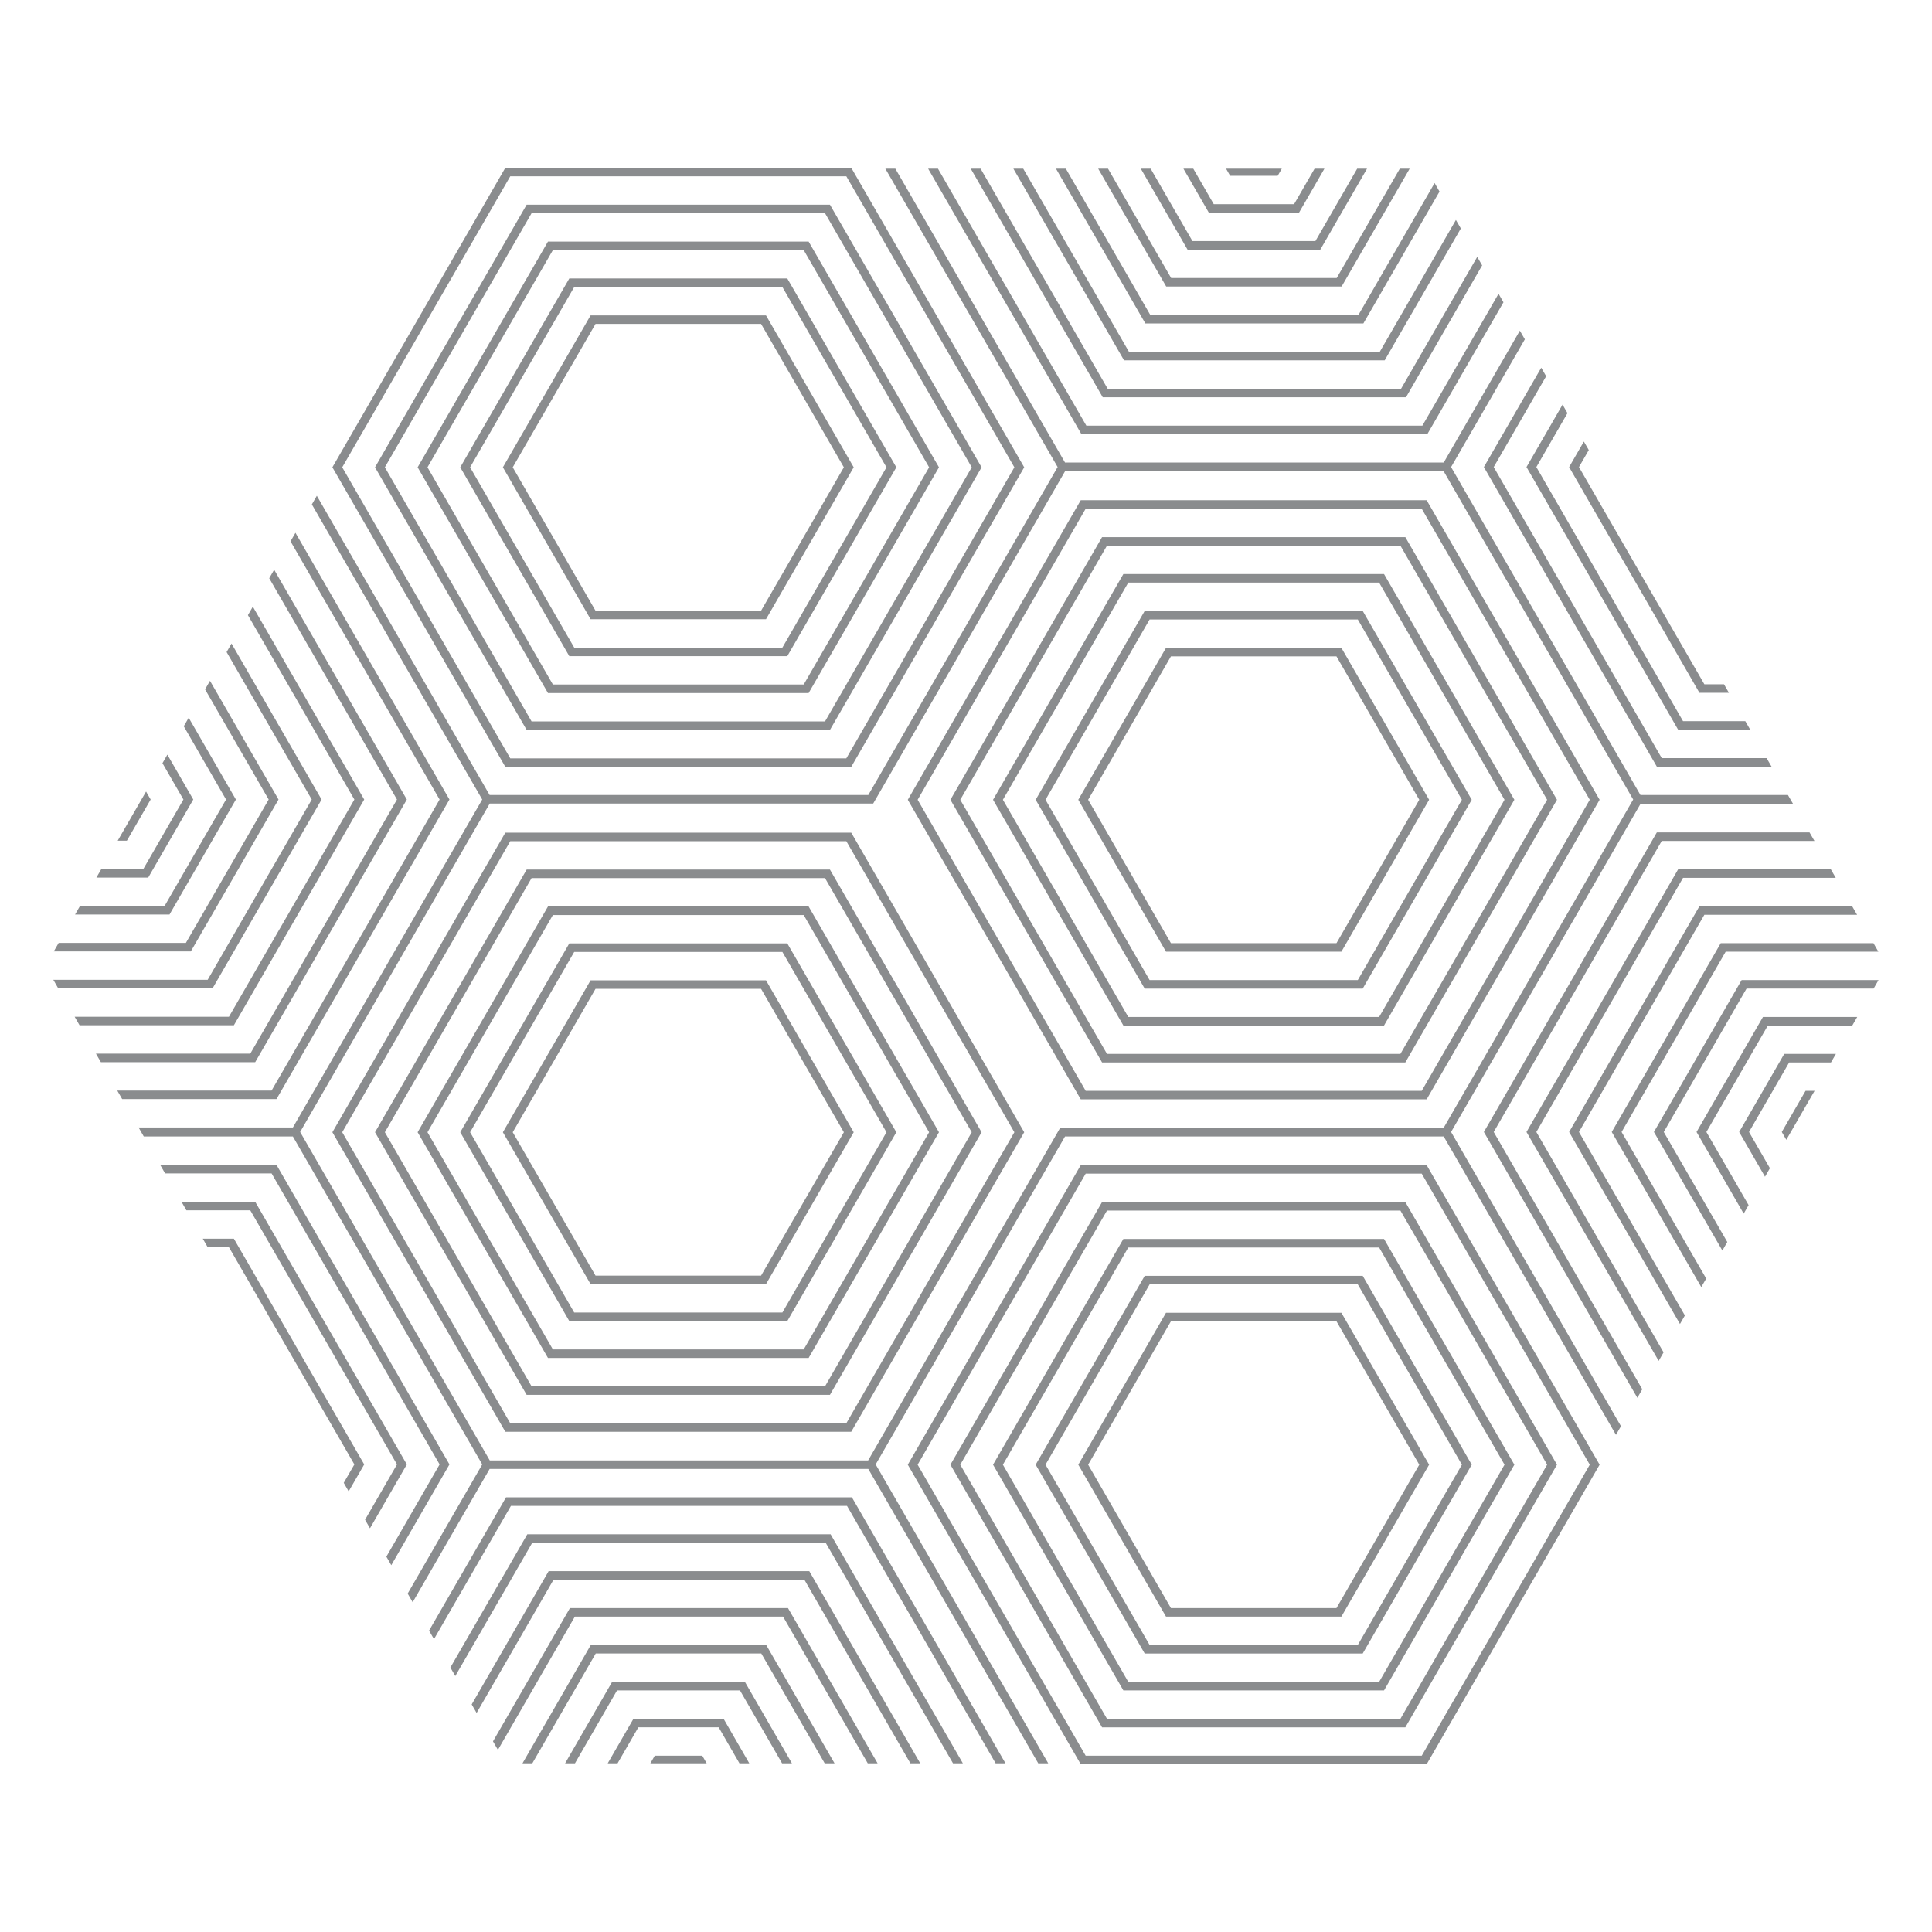
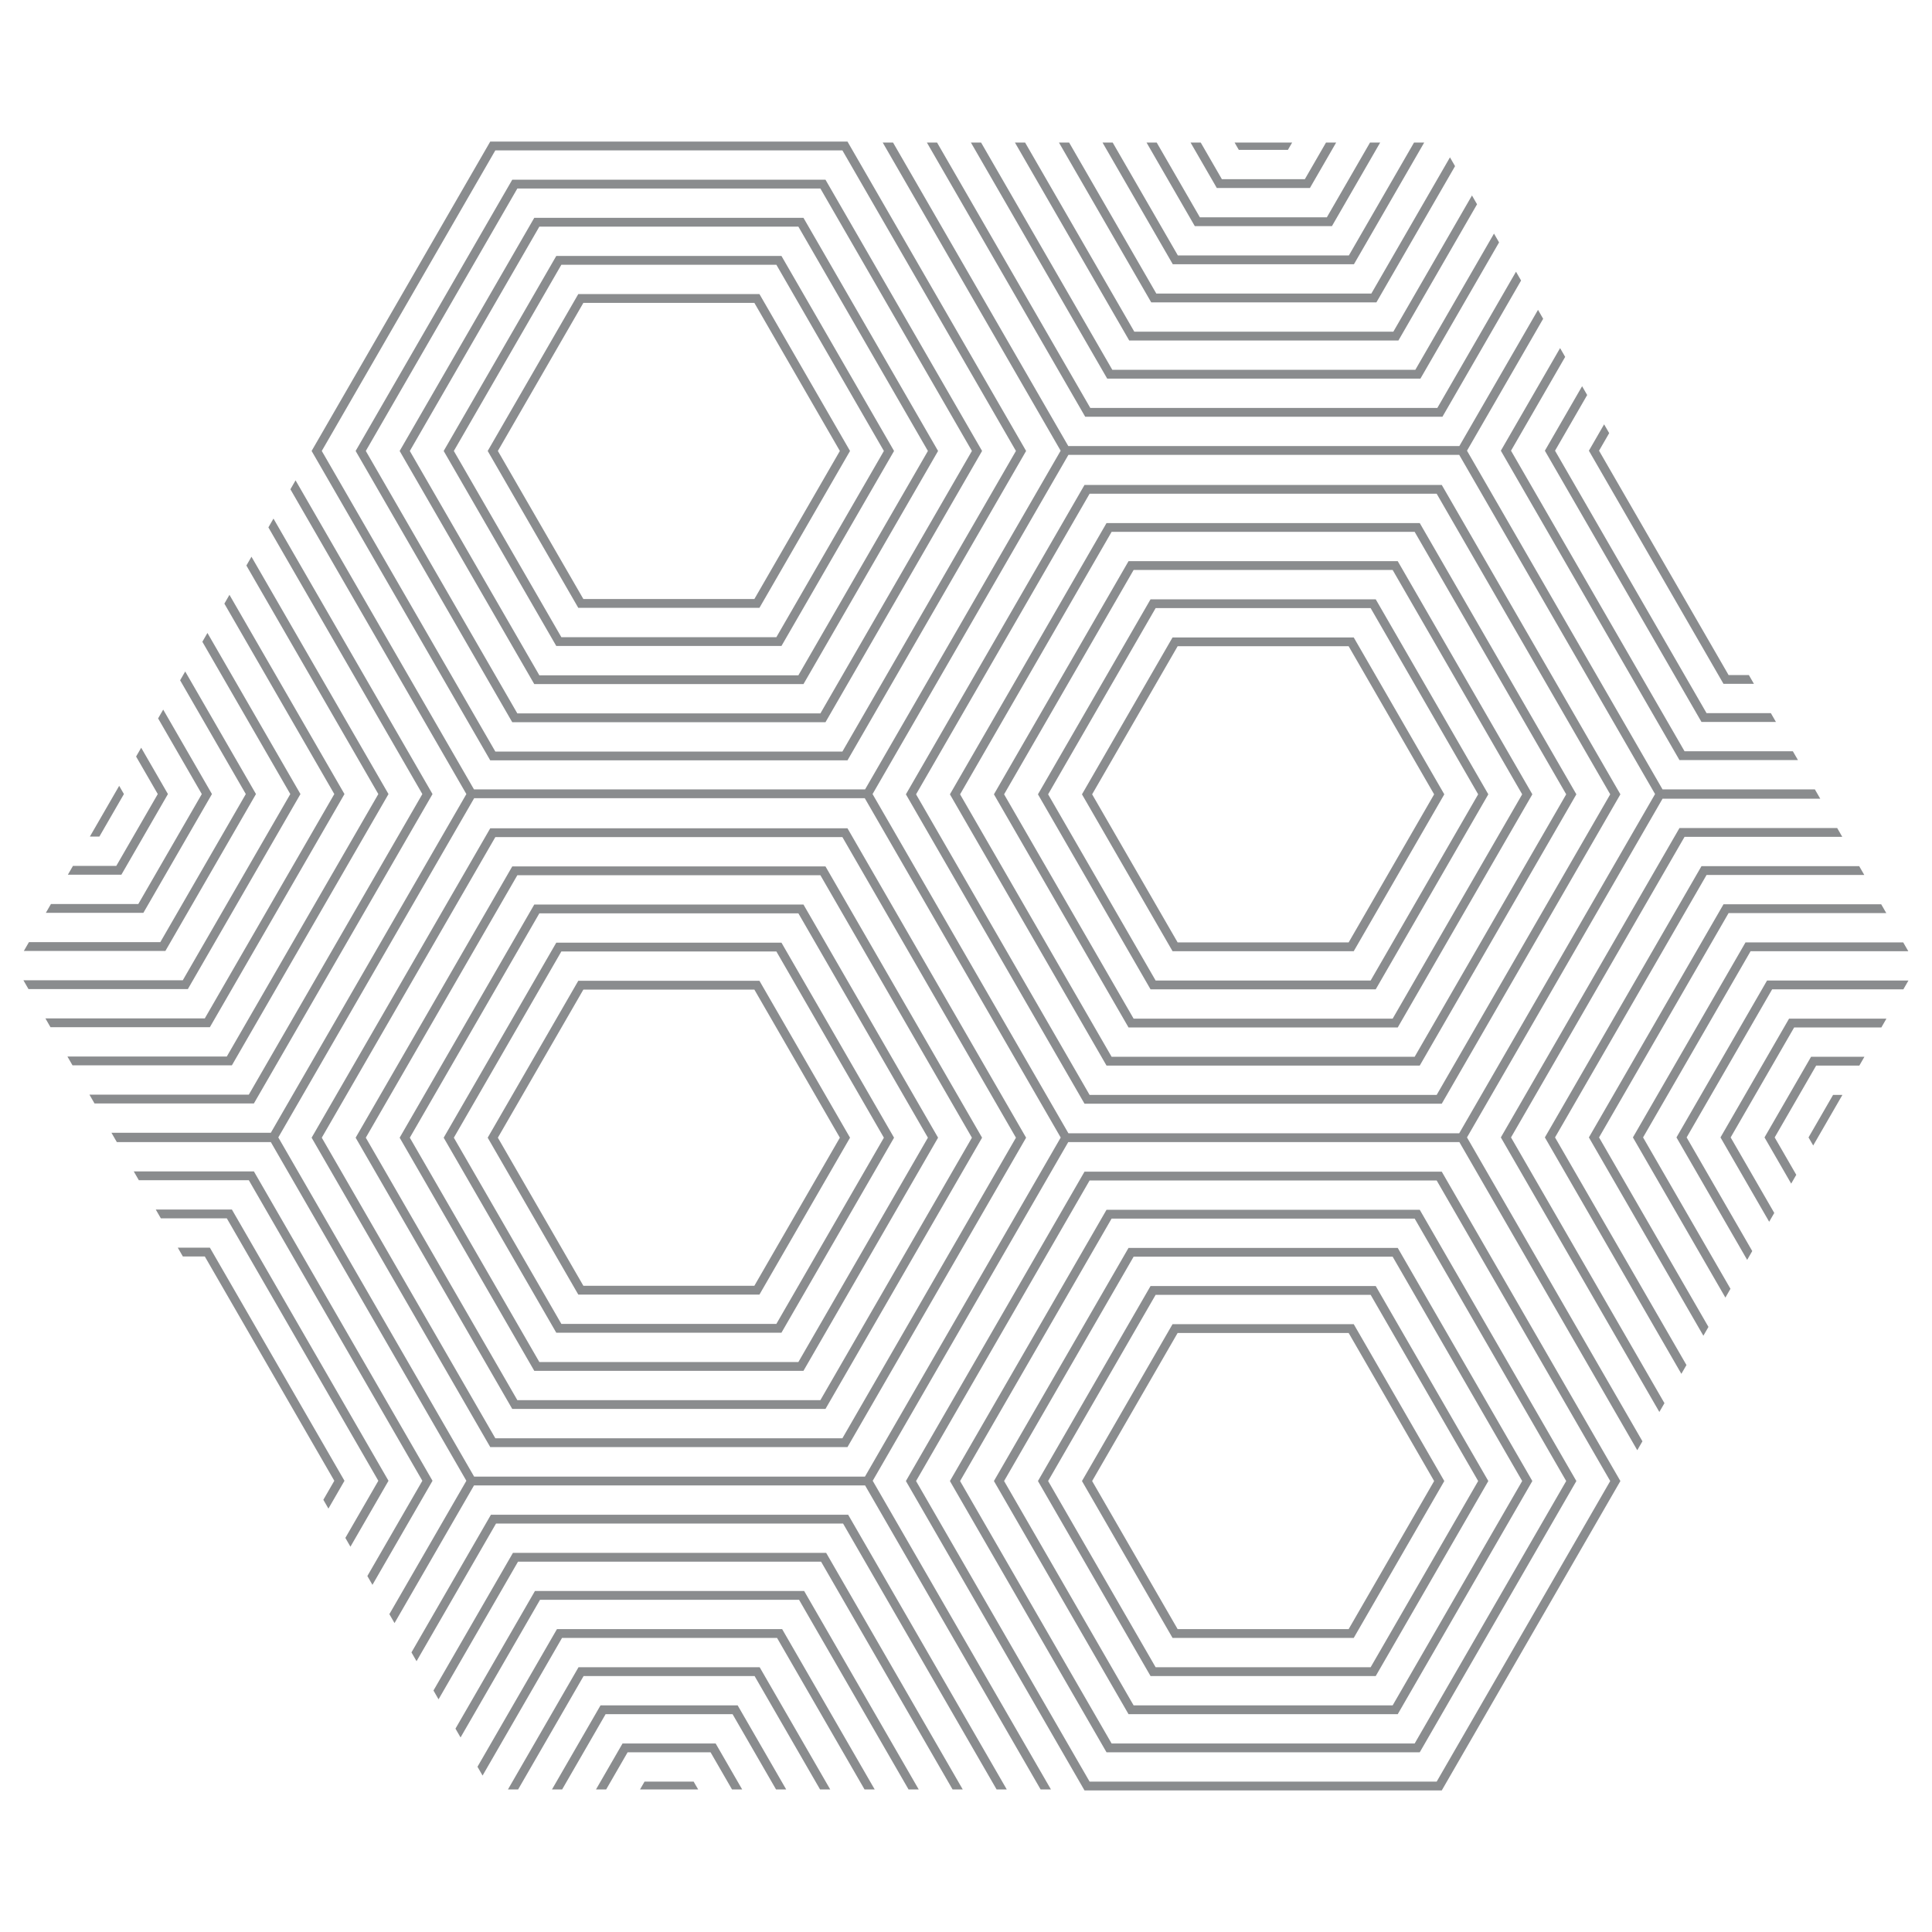
<svg xmlns="http://www.w3.org/2000/svg" width="140" height="140" viewBox="0 0 140 140" fill="none">
-   <path d="M24.443 33.863L36.797 12.465L61.506 12.465L73.861 33.863L61.506 55.262L36.797 55.262L24.443 33.863Z" stroke="#8A8C8E" stroke-width="0.618" />
-   <path d="M27.532 33.863L38.342 15.14L59.962 15.14L70.772 33.863L59.962 52.587L38.342 52.587L27.532 33.863Z" stroke="#8A8C8E" stroke-width="0.618" />
-   <path d="M30.62 33.863L39.886 17.814L58.418 17.814L67.684 33.863L58.418 49.912L39.886 49.912L30.62 33.863Z" stroke="#8A8C8E" stroke-width="0.618" />
-   <path d="M33.709 33.863L41.431 20.489L56.873 20.489L64.595 33.863L56.873 47.237L41.431 47.237L33.709 33.863Z" stroke="#8A8C8E" stroke-width="0.618" />
-   <path d="M36.797 33.863L42.975 23.164L55.329 23.164L61.506 33.863L55.329 44.563L42.975 44.563L36.797 33.863Z" stroke="#8A8C8E" stroke-width="0.618" />
-   <path d="M66.139 57.955L78.494 36.556L103.203 36.556L115.557 57.955L103.203 79.353L78.494 79.353L66.139 57.955Z" stroke="#8A8C8E" stroke-width="0.618" />
-   <path d="M69.228 57.955L80.038 39.231L101.658 39.231L112.468 57.955L101.658 76.678L80.038 76.678L69.228 57.955Z" stroke="#8A8C8E" stroke-width="0.618" />
-   <path d="M72.317 57.954L81.582 41.906L100.114 41.906L109.38 57.954L100.114 74.003L81.582 74.003L72.317 57.954Z" stroke="#8A8C8E" stroke-width="0.618" />
-   <path d="M75.405 57.954L83.127 44.58L98.57 44.58L106.291 57.954L98.57 71.329L83.127 71.329L75.405 57.954Z" stroke="#8A8C8E" stroke-width="0.618" />
-   <path d="M78.494 57.954L84.671 47.255L97.025 47.255L103.203 57.954L97.025 68.654L84.671 68.654L78.494 57.954Z" stroke="#8A8C8E" stroke-width="0.618" />
-   <path d="M24.443 82.046L36.797 60.647L61.506 60.647L73.861 82.046L61.506 103.444L36.797 103.444L24.443 82.046Z" stroke="#8A8C8E" stroke-width="0.618" />
-   <path d="M27.532 82.046L38.342 63.322L59.962 63.322L70.772 82.046L59.962 100.769L38.342 100.769L27.532 82.046Z" stroke="#8A8C8E" stroke-width="0.618" />
-   <path d="M30.62 82.046L39.886 65.997L58.418 65.997L67.684 82.046L58.418 98.094L39.886 98.094L30.62 82.046Z" stroke="#8A8C8E" stroke-width="0.618" />
-   <path d="M33.709 82.046L41.431 68.671L56.873 68.671L64.595 82.046L56.873 95.42L41.431 95.42L33.709 82.046Z" stroke="#8A8C8E" stroke-width="0.618" />
-   <path d="M36.797 82.046L42.975 71.346L55.329 71.346L61.506 82.046L55.329 92.745L42.975 92.745L36.797 82.046Z" stroke="#8A8C8E" stroke-width="0.618" />
-   <path d="M66.139 106.137L78.494 84.738L103.203 84.738L115.557 106.137L103.203 127.535L78.494 127.535L66.139 106.137Z" stroke="#8A8C8E" stroke-width="0.618" />
-   <path d="M69.228 106.137L80.038 87.413L101.658 87.413L112.468 106.137L101.658 124.861L80.038 124.861L69.228 106.137Z" stroke="#8A8C8E" stroke-width="0.618" />
-   <path d="M72.317 106.137L81.582 90.088L100.114 90.088L109.38 106.137L100.114 122.186L81.582 122.186L72.317 106.137Z" stroke="#8A8C8E" stroke-width="0.618" />
-   <path d="M75.405 106.137L83.127 92.763L98.57 92.763L106.291 106.137L98.57 119.511L83.127 119.511L75.405 106.137Z" stroke="#8A8C8E" stroke-width="0.618" />
-   <path d="M78.494 106.137L84.671 95.438L97.025 95.438L103.203 106.137L97.025 116.836L84.671 116.836L78.494 106.137Z" stroke="#8A8C8E" stroke-width="0.618" />
-   <path fill-rule="evenodd" clip-rule="evenodd" d="M63.365 58.073L77.185 34.137H104.606L118.347 57.937L104.606 81.737H76.997H76.818L76.729 81.891L62.909 105.828H35.49L21.749 82.028L35.49 58.227H63.098H63.276L63.365 58.073ZM77.176 33.519H104.616L110.134 23.962L110.496 24.589L105.151 33.846L118.872 57.61H129.561L129.938 58.263H118.872L105.151 82.028L117.461 103.348L117.099 103.975L104.616 82.354H77.175L63.455 106.119L75.958 127.776H75.235L62.92 106.446H35.48L29.904 116.103L29.542 115.476L34.944 106.119L21.224 82.355H10.419L10.042 81.701H21.224L34.944 57.937L22.598 36.551L22.959 35.925L35.479 57.61H62.92L76.64 33.845L64.157 12.224L64.881 12.224L77.176 33.519ZM67.257 12.224L78.363 31.462H103.429L108.946 21.905L108.59 21.287L103.072 30.844H78.72L67.97 12.224L67.257 12.224ZM107.402 19.23L101.885 28.787H79.908L70.345 12.224L71.058 12.224L80.264 28.169H101.528L107.045 18.613L107.402 19.23ZM73.434 12.224L81.452 26.112H100.34L105.858 16.555L105.501 15.938L99.984 25.494H81.809L74.147 12.224L73.434 12.224ZM104.313 13.881L98.796 23.437H82.996L76.522 12.224L77.236 12.224L83.353 22.82H98.439L103.957 13.263L104.313 13.881ZM79.579 12.224L84.419 20.608L84.508 20.762H84.687H97.041H97.219L97.309 20.608L102.149 12.224L101.436 12.224L96.863 20.145H84.865L80.292 12.224L79.579 12.224ZM99.06 12.224L95.764 17.933L95.675 18.087H95.497H86.231H86.053L85.964 17.933L82.668 12.224L83.381 12.224L86.409 17.47H95.319L98.347 12.224L99.06 12.224ZM85.756 12.224L87.508 15.258L87.597 15.413H87.775H93.953H94.131L94.22 15.258L95.972 12.224L95.259 12.224L93.774 14.795H87.954L86.469 12.224L85.756 12.224ZM92.883 12.224L88.845 12.224L89.052 12.583L89.142 12.738H89.32H92.409H92.587L92.676 12.583L92.883 12.224ZM21.41 38.608L32.569 57.937L20.036 79.644H8.854L8.497 79.026H19.68L31.856 57.937L21.053 39.226L21.41 38.608ZM7.31 76.969H18.492L29.481 57.937L19.866 41.283L19.509 41.901L28.767 57.937L18.136 76.352H6.953L7.31 76.969ZM18.321 43.958L26.392 57.937L16.948 74.294H5.765L5.409 73.677H16.591L25.679 57.937L17.965 44.576L18.321 43.958ZM16.777 46.633L16.421 47.251L22.59 57.937L15.047 71.002H3.865L4.221 71.62H15.403L23.303 57.937L16.777 46.633ZM3.895 68.945H13.649H13.827L13.916 68.79L20.093 58.091L20.183 57.937L20.093 57.782L15.217 49.336L14.86 49.953L19.469 57.937L13.47 68.327H4.252L3.895 68.945ZM5.44 66.27H12.104H12.283L12.372 66.115L17.005 58.091L17.094 57.936L17.005 57.782L13.673 52.01L13.316 52.628L16.381 57.936L11.926 65.652H5.796L5.44 66.27ZM6.984 63.595H10.56H10.739L10.828 63.441L13.916 58.091L14.005 57.936L13.916 57.782L12.128 54.685L11.772 55.303L13.292 57.936L10.382 62.977H7.341L6.984 63.595ZM8.529 60.92H9.016H9.194L9.284 60.766L10.828 58.091L10.917 57.936L10.828 57.782L10.584 57.359L8.529 60.92ZM28.354 113.419L32.569 106.119L20.036 84.412H11.607L11.963 85.029H19.68L31.856 106.119L27.998 112.802L28.354 113.419ZM26.81 110.745L29.481 106.119L18.492 87.086H13.151L13.508 87.704H18.136L28.767 106.119L26.453 110.127L26.81 110.745ZM25.266 108.07L26.392 106.119L16.948 89.761H14.695L15.052 90.379H16.591L25.679 106.119L24.909 107.452L25.266 108.07ZM72.86 127.776L61.733 108.503H36.667L31.091 118.16L31.448 118.778L37.024 109.12H61.376L72.147 127.776H72.86ZM69.772 127.776L60.188 111.178H38.211L32.636 120.835L32.992 121.453L38.568 111.795H59.832L69.058 127.776H69.772ZM66.683 127.776L58.644 113.852H39.756L34.18 123.51L34.537 124.128L40.112 114.47H58.287L65.97 127.776H66.683ZM63.594 127.776L57.1 116.527H41.3L35.724 126.185L36.081 126.802L41.657 117.145H56.743L62.881 127.776H63.594ZM60.474 127.776L55.612 119.356L55.523 119.202H55.345H42.991H42.812L42.723 119.356L37.862 127.776H38.575L43.169 119.819H55.167L59.76 127.776H60.474ZM57.385 127.776L54.068 122.031L53.979 121.877H53.801H44.535H44.356L44.267 122.031L40.95 127.776H41.664L44.713 122.494H53.622L56.672 127.776H57.385ZM54.296 127.776L52.524 124.706L52.435 124.551H52.256H46.079H45.901L45.812 124.706L44.039 127.776H44.752L46.257 125.169H52.078L53.583 127.776H54.296ZM51.208 127.776L50.98 127.381L50.89 127.226H50.712H47.623H47.445L47.356 127.381L47.128 127.776H51.208ZM131.125 60.32H120.06L107.527 82.028L118.648 101.291L119.005 100.673L108.24 82.028L120.416 60.938H131.482L131.125 60.32ZM132.67 62.995H121.604L110.615 82.028L120.193 98.616L120.549 97.998L111.329 82.028L121.96 63.613H133.026L132.67 62.995ZM134.214 65.67L123.148 65.67L113.704 82.028L121.737 95.941L122.094 95.323L114.417 82.028L123.505 66.288L134.571 66.288L134.214 65.67ZM135.758 68.345H124.692L116.793 82.028L123.281 93.266L123.638 92.649L117.506 82.028L125.049 68.963H136.115L135.758 68.345ZM136.125 71.019H126.383H126.205L126.115 71.174L119.938 81.873L119.849 82.028L119.938 82.182L124.809 90.619L125.166 90.001L120.562 82.028L126.561 71.637H135.769L136.125 71.019ZM134.581 73.694H127.927H127.749L127.66 73.849L123.027 81.873L122.938 82.028L123.027 82.182L126.354 87.944L126.71 87.327L123.651 82.028L128.106 74.312H134.224L134.581 73.694ZM133.037 76.369H129.472H129.293L129.204 76.523L126.116 81.873L126.026 82.028L126.116 82.182L127.898 85.27L128.255 84.652L126.74 82.028L129.65 76.987H132.68L133.037 76.369ZM131.493 79.044H131.016H130.838L130.749 79.198L129.204 81.873L129.115 82.027L129.204 82.182L129.443 82.594L131.493 79.044ZM111.683 26.646L107.527 33.846L120.06 55.553H128.373L128.016 54.935H120.416L108.24 33.846L112.04 27.264L111.683 26.646ZM113.228 29.321L110.615 33.846L121.604 52.878H126.829L126.472 52.26H121.96L111.329 33.846L113.584 29.939L113.228 29.321ZM114.772 31.996L113.704 33.846L123.148 50.203H125.284L124.928 49.586H123.505L114.417 33.846L115.129 32.613L114.772 31.996Z" fill="#8A8C8E" />
+   <path d="M22.949 32.678L35.709 10.578L61.228 10.578L73.987 32.678L61.228 54.779L35.709 54.779L22.949 32.678Z" stroke="#8A8C8E" stroke-width="0.638" />
+   <path d="M26.139 32.678L37.304 13.341L59.633 13.341L70.797 32.678L59.633 52.016L37.304 52.016L26.139 32.678Z" stroke="#8A8C8E" stroke-width="0.638" />
+   <path d="M29.329 32.679L38.899 16.104L58.038 16.104L67.608 32.679L58.038 49.254L38.899 49.254L29.329 32.679Z" stroke="#8A8C8E" stroke-width="0.638" />
+   <path d="M32.519 32.679L40.494 18.866L56.443 18.866L64.418 32.679L56.443 46.491L40.494 46.491L32.519 32.679Z" stroke="#8A8C8E" stroke-width="0.638" />
+   <path d="M35.709 32.678L42.089 21.628L54.848 21.628L61.228 32.678L54.848 43.728L42.089 43.728L35.709 32.678Z" stroke="#8A8C8E" stroke-width="0.638" />
+   <path d="M66.013 57.56L78.772 35.459L104.291 35.459L117.051 57.56L104.291 79.66L78.772 79.66L66.013 57.56Z" stroke="#8A8C8E" stroke-width="0.638" />
+   <path d="M69.203 57.56L80.367 38.222L102.696 38.222L113.861 57.56L102.696 76.897L80.367 76.897L69.203 57.56Z" stroke="#8A8C8E" stroke-width="0.638" />
+   <path d="M72.392 57.559L81.962 40.984L101.101 40.984L110.671 57.559L101.101 74.135L81.962 74.135L72.392 57.559Z" stroke="#8A8C8E" stroke-width="0.638" />
+   <path d="M75.582 57.559L83.557 43.747L99.506 43.747L107.481 57.559L99.506 71.372L83.557 71.372L75.582 57.559Z" stroke="#8A8C8E" stroke-width="0.638" />
+   <path d="M78.772 57.56L85.152 46.51L97.912 46.51L104.291 57.56L97.912 68.61L85.152 68.61L78.772 57.56Z" stroke="#8A8C8E" stroke-width="0.638" />
+   <path d="M22.949 82.441L35.709 60.341L61.228 60.341L73.987 82.441L61.228 104.541L35.709 104.541L22.949 82.441Z" stroke="#8A8C8E" stroke-width="0.638" />
+   <path d="M26.139 82.441L37.304 63.103L59.633 63.103L70.797 82.441L59.633 101.778L37.304 101.778L26.139 82.441Z" stroke="#8A8C8E" stroke-width="0.638" />
+   <path d="M29.329 82.441L38.899 65.865L58.038 65.865L67.608 82.441L58.038 99.016L38.899 99.016L29.329 82.441Z" stroke="#8A8C8E" stroke-width="0.638" />
+   <path d="M32.519 82.441L40.494 68.628L56.443 68.628L64.418 82.441L56.443 96.253L40.494 96.253L32.519 82.441Z" stroke="#8A8C8E" stroke-width="0.638" />
+   <path d="M35.709 82.441L42.089 71.391L54.848 71.391L61.228 82.441L54.848 93.491L42.089 93.491L35.709 82.441Z" stroke="#8A8C8E" stroke-width="0.638" />
+   <path d="M66.013 107.322L78.772 85.222L104.291 85.222L117.051 107.322L104.291 129.422L78.772 129.422L66.013 107.322Z" stroke="#8A8C8E" stroke-width="0.638" />
+   <path d="M69.203 107.322L80.367 87.984L102.696 87.984L113.861 107.322L102.696 126.659L80.367 126.659L69.203 107.322Z" stroke="#8A8C8E" stroke-width="0.638" />
+   <path d="M72.392 107.321L81.962 90.746L101.101 90.746L110.671 107.321L101.101 123.897L81.962 123.897L72.392 107.321Z" stroke="#8A8C8E" stroke-width="0.638" />
+   <path d="M75.582 107.321L83.557 93.509L99.506 93.509L107.481 107.321L99.506 121.134L83.557 121.134L75.582 107.321Z" stroke="#8A8C8E" stroke-width="0.638" />
+   <path d="M78.772 107.322L85.152 96.272L97.912 96.272L104.291 107.322L97.912 118.372L85.152 118.372L78.772 107.322Z" stroke="#8A8C8E" stroke-width="0.638" />
+   <path fill-rule="evenodd" clip-rule="evenodd" d="M63.229 57.541L77.421 32.961H105.741L119.932 57.541L105.741 82.121H77.421L63.229 57.541ZM20.167 82.422L34.358 57.842H62.666L76.863 82.431L62.677 107.002H34.358L20.167 82.422ZM77.411 32.322H105.751L111.45 22.453L111.823 23.1L106.304 32.66L120.474 57.203H131.513L131.903 57.878H120.474L106.304 82.422L119.017 104.441L118.643 105.089L105.751 82.759H77.41L63.24 107.303L76.154 129.67H75.407L62.688 107.64H34.348L28.589 117.614L28.215 116.967L33.795 107.303L19.625 82.759H8.466L8.076 82.085H19.625L33.795 57.541L21.044 35.455L21.417 34.808L34.347 57.203H62.687L76.858 32.66L63.965 10.33L64.713 10.33L77.411 32.322ZM67.166 10.33L78.637 30.198H104.525L110.223 20.328L109.855 19.69L104.156 29.56H79.006L67.903 10.33L67.166 10.33ZM108.628 17.565L102.93 27.436H80.232L70.356 10.33L71.093 10.33L80.601 26.797H102.561L108.26 16.927L108.628 17.565ZM73.546 10.33L81.827 24.673H101.335L107.033 14.803L106.665 14.165L100.967 24.035H82.196L74.283 10.33L73.546 10.33ZM105.438 12.04L99.74 21.91H83.422L76.736 10.33L77.473 10.33L83.791 21.273H99.372L105.07 11.402L105.438 12.04ZM79.893 10.33L84.892 18.988L84.984 19.148H85.168H97.928H98.112L98.204 18.988L103.203 10.33L102.466 10.33L97.744 18.51H85.352L80.629 10.33L79.893 10.33ZM100.013 10.33L96.609 16.226L96.517 16.385H96.333H86.763H86.579L86.487 16.226L83.083 10.33L83.819 10.33L86.947 15.747H96.149L99.277 10.33L100.013 10.33ZM86.273 10.33L88.082 13.463L88.174 13.623H88.358H94.738H94.922L95.014 13.463L96.823 10.33L96.087 10.33L94.554 12.985H88.542L87.009 10.33L86.273 10.33ZM93.634 10.33L89.463 10.33L89.677 10.701L89.769 10.86H89.953L93.143 10.86H93.327L93.419 10.701L93.634 10.33ZM19.817 37.579L31.342 57.541L18.398 79.96H6.849L6.481 79.322H18.03L30.605 57.541L19.449 38.217L19.817 37.579ZM5.254 77.198H16.803L28.152 57.541L18.222 40.342L17.854 40.98L27.415 57.541L16.435 76.559H4.886L5.254 77.198ZM16.627 43.104L24.962 57.541L15.208 74.435H3.659L3.291 73.797H14.84L24.225 57.541L16.259 43.742L16.627 43.104ZM2.064 71.672H13.613L21.772 57.541L15.032 45.867L14.664 46.505L21.036 57.541L13.245 71.034H1.696L2.064 71.672ZM1.728 68.91H11.801H11.985L12.077 68.75L18.457 57.7L18.549 57.541L18.457 57.381L13.421 48.658L13.052 49.296L17.812 57.541L11.617 68.272H2.096L1.728 68.91ZM3.323 66.147H10.206H10.39L10.482 65.988L15.267 57.7L15.359 57.541L15.267 57.381L11.826 51.42L11.457 52.058L14.623 57.541L10.022 65.509H3.691L3.323 66.147ZM4.918 63.385H8.611H8.795L8.888 63.225L12.077 57.7L12.169 57.541L12.077 57.381L10.231 54.183L9.862 54.821L11.433 57.541L8.427 62.747H5.286L4.918 63.385ZM6.513 60.622H7.017H7.201L7.293 60.463L8.888 57.7L8.98 57.541L8.888 57.381L8.636 56.945L6.513 60.622ZM26.989 114.843L31.342 107.303L18.398 84.884H9.692L10.06 85.522H18.03L30.605 107.303L26.62 114.205L26.989 114.843ZM25.394 112.08L28.152 107.303L16.803 87.646H11.287L11.655 88.284H16.435L27.415 107.303L25.026 111.442L25.394 112.08ZM23.799 109.318L24.962 107.303L15.208 90.409H12.882L13.25 91.047H14.84L24.225 107.303L23.431 108.68L23.799 109.318ZM72.954 129.67L61.462 109.765H35.574L29.816 119.739L30.184 120.377L35.943 110.403H61.093L72.217 129.67H72.954ZM69.764 129.67L59.867 112.527H37.169L31.411 122.501L31.779 123.139L37.537 113.165H59.498L69.027 129.67H69.764ZM66.574 129.67L58.272 115.29L38.764 115.29L33.005 125.264L33.374 125.902L39.132 115.928L57.903 115.928L65.837 129.67H66.574ZM63.384 129.67L56.677 118.052H40.359L34.6 128.026L34.969 128.664L40.727 118.69H56.308L62.648 129.67H63.384ZM60.161 129.67L55.141 120.974L55.049 120.815H54.864H42.105H41.921L41.829 120.974L36.808 129.67H37.545L42.289 121.453H54.68L59.425 129.67H60.161ZM56.971 129.67L53.546 123.737L53.454 123.577H53.27H43.7H43.516L43.424 123.737L39.998 129.67H40.735L43.884 124.215H53.085L56.235 129.67H56.971ZM53.781 129.67L51.951 126.499L51.859 126.34H51.675H45.295H45.111L45.019 126.499L43.188 129.67H43.925L45.479 126.978H51.49L53.045 129.67H53.781ZM50.592 129.67L50.356 129.262L50.264 129.102H50.08H46.89H46.706L46.614 129.262L46.378 129.67H50.592ZM133.13 60.003H121.701L108.757 82.422L120.243 102.317L120.612 101.679L109.494 82.422L122.069 60.641H133.498L133.13 60.003ZM134.725 62.765H123.296L111.947 82.422L121.838 99.554L122.207 98.916L112.684 82.422L123.664 63.403H135.093L134.725 62.765ZM136.319 65.528L124.891 65.528L115.137 82.422L123.433 96.792L123.801 96.154L115.873 82.422L125.259 66.166L136.688 66.166L136.319 65.528ZM137.914 68.29H126.486L118.327 82.422L125.028 94.029L125.396 93.391L119.063 82.422L126.854 68.928H138.283L137.914 68.29ZM138.293 71.053H128.231H128.047L127.955 71.212L121.575 82.262L121.483 82.422L121.575 82.581L126.606 91.295L126.975 90.657L122.22 82.422L128.416 71.691H137.925L138.293 71.053ZM136.698 73.815H129.826H129.642L129.55 73.975L124.765 82.262L124.673 82.422L124.765 82.581L128.201 88.533L128.57 87.895L125.41 82.422L130.011 74.453H136.33L136.698 73.815ZM135.103 76.578H131.421H131.237L131.145 76.737L127.955 82.262L127.863 82.422L127.955 82.581L129.796 85.77L130.165 85.132L128.6 82.422L131.606 77.216H134.735L135.103 76.578ZM133.509 79.34H133.017H132.832L132.74 79.5L131.145 82.262L131.053 82.422L131.145 82.581L131.391 83.007L133.509 79.34ZM113.05 25.224L108.757 32.66L121.701 55.079H130.287L129.918 54.441H122.069L109.494 32.66L113.418 25.862L113.05 25.224ZM114.645 27.987L111.947 32.66L123.296 52.316H128.692L128.324 51.678H123.664L112.684 32.66L115.013 28.625L114.645 27.987ZM116.24 30.749L115.137 32.66L124.891 49.554H127.097L126.729 48.916H125.259L115.873 32.66L116.608 31.387L116.24 30.749Z" fill="#8A8C8E" />
</svg>
